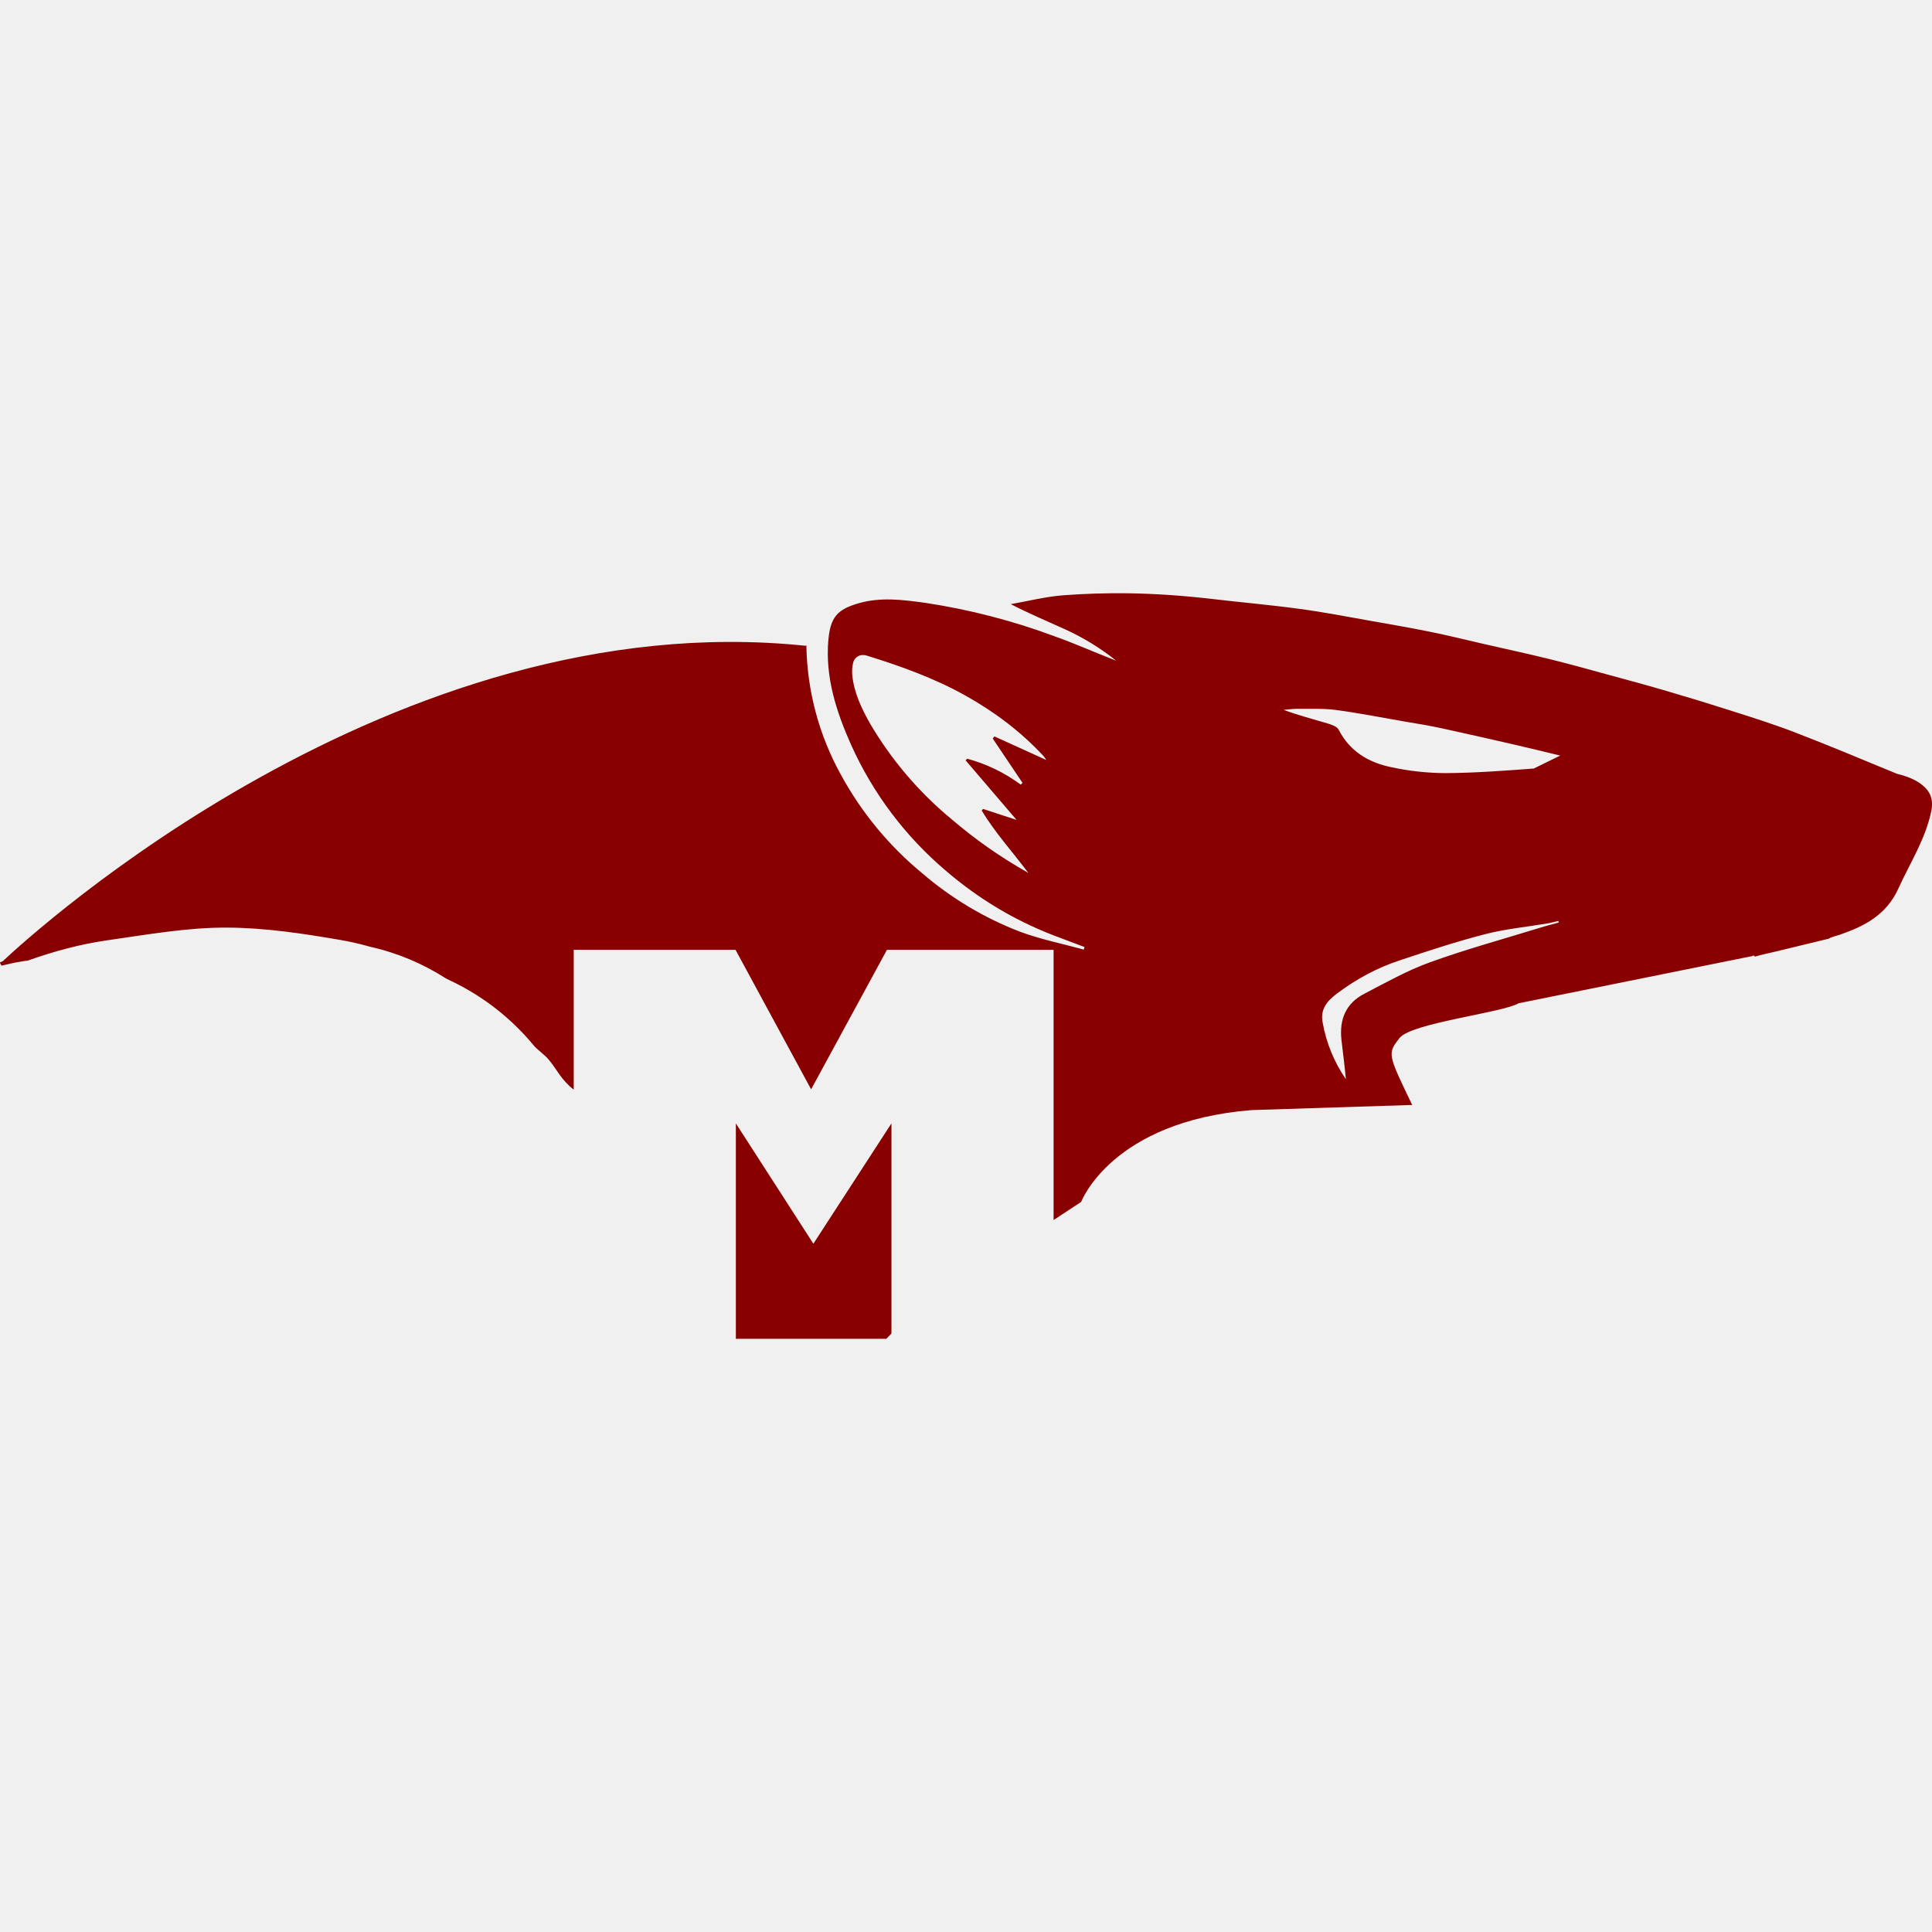
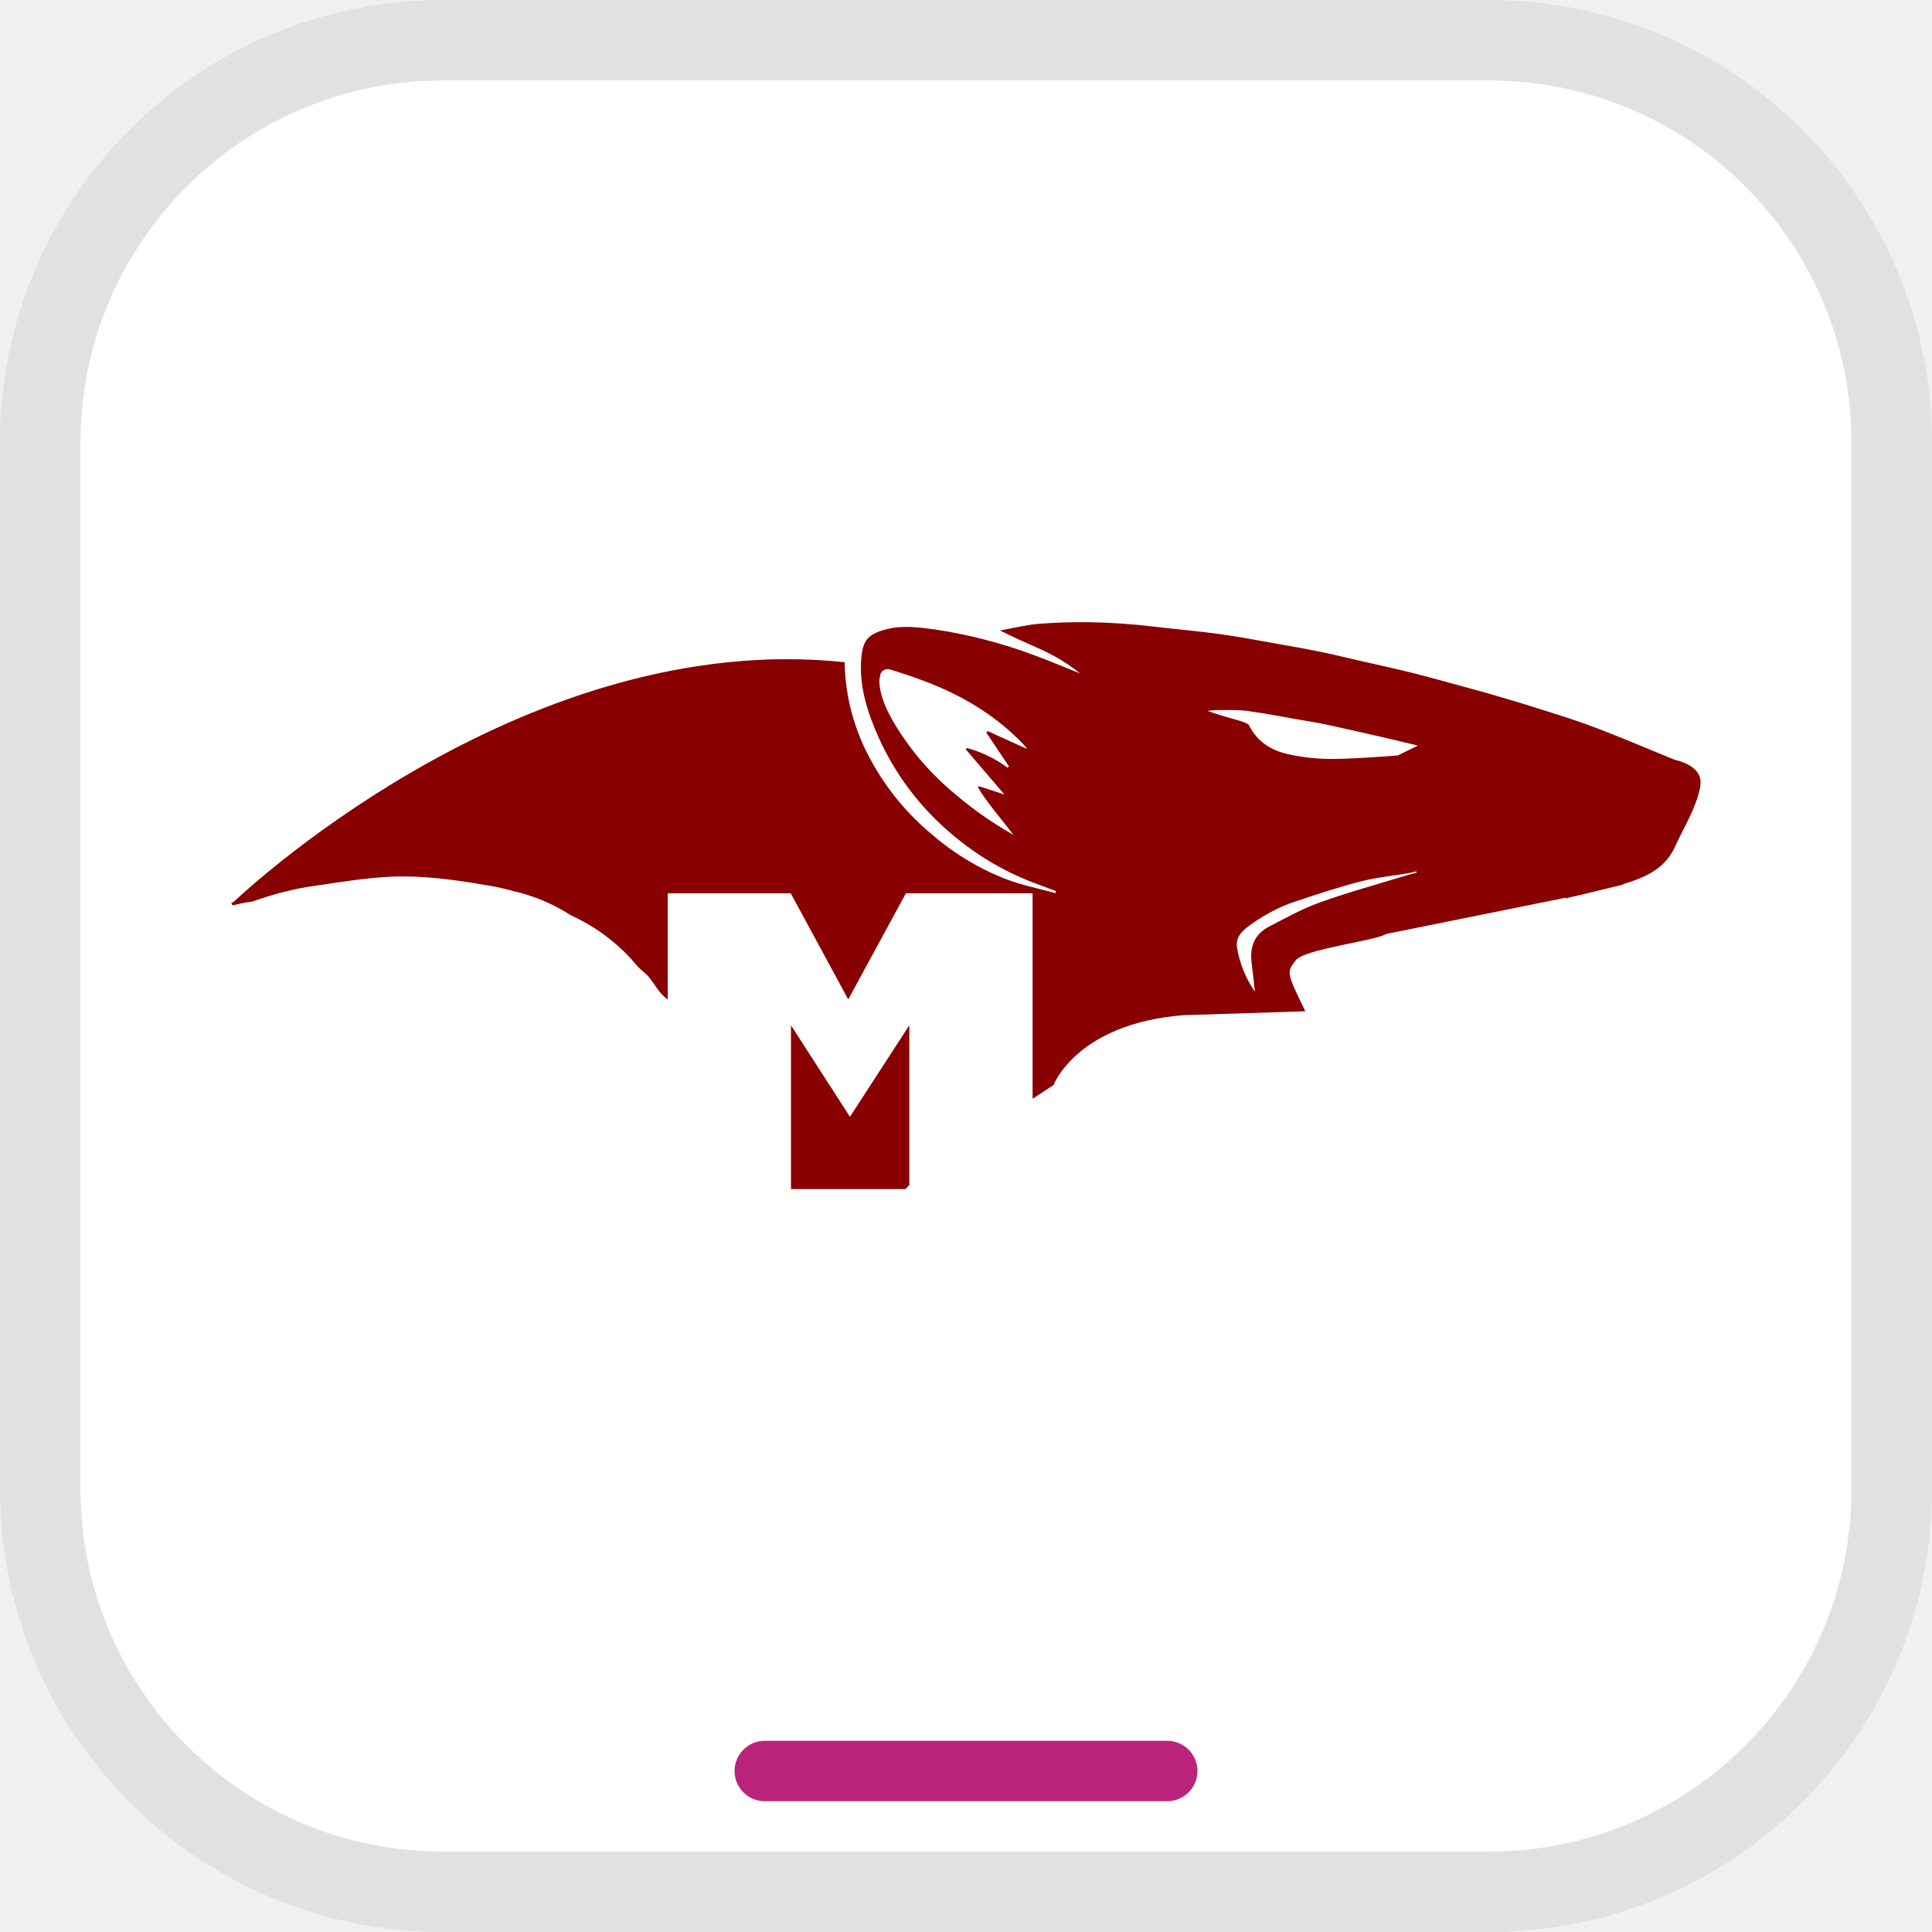
- <svg xmlns="http://www.w3.org/2000/svg" viewBox="0 0 24 24" fill="#880000">
-   <path d="M14.014 7.37a9.162 9.162 0 0 0-.808.025c-.218.017-.434.072-.65.11.229.118.456.213.68.315.225.103.436.232.629.387-.253-.097-.499-.208-.752-.298a8.046 8.046 0 0 0-1.624-.421c-.273-.037-.546-.073-.819.005-.276.078-.354.18-.38.458-.04.46.098.887.281 1.298a4.432 4.432 0 0 0 1.185 1.573c.391.335.825.598 1.305.787.136.053.274.103.411.155l-.009.032c-.263-.072-.532-.126-.787-.22a4.14 4.14 0 0 1-1.222-.73 4.16 4.16 0 0 1-1.007-1.22 3.43 3.43 0 0 1-.43-1.609l-.012.005C4.891 7.488.402 11.595.035 11.94l-.034.014c-.002.005 0 .01.003.016L0 11.974l.005-.002c.004.008.01.016.013.024.087-.019.173-.042.26-.054l.069-.01c.324-.115.655-.205.997-.253.484-.069.985-.159 1.48-.156.468.002.943.074 1.402.153.129.022.255.052.38.087.335.075.65.21.933.391l.06.03c.403.19.758.47 1.038.811.052.057.141.116.187.178.096.114.142.236.303.363v-1.737h2.01l.939 1.733.942-1.733h2.07v3.357l.343-.226s.375-1 2.116-1.14l1.996-.064c-.308-.637-.307-.637-.159-.83.147-.19 1.28-.314 1.48-.433l2.912-.588c.007-.022.015.012.03.007.072-.022.147-.037.25-.061l.66-.16c.042-.025.093-.034.14-.05.308-.107.577-.245.726-.573.145-.319.339-.616.41-.967.022-.111.003-.208-.078-.288-.097-.096-.222-.138-.35-.171-.421-.173-.84-.35-1.264-.513-.261-.101-.529-.185-.795-.27a30.574 30.574 0 0 0-.794-.243c-.244-.072-.49-.138-.736-.205-.24-.066-.48-.133-.72-.192-.282-.07-.565-.13-.847-.195-.215-.05-.428-.102-.644-.146-.234-.047-.47-.089-.706-.13-.302-.053-.602-.112-.905-.153-.366-.05-.734-.082-1.101-.125-.345-.04-.691-.065-1.038-.07zm-3.303.767a.154.154 0 0 1 .056.007c.42.13.83.277 1.216.491.365.203.695.45.979.756.012.013.02.028.036.05l-.645-.293-.021.026.37.551-.022.022a1.986 1.986 0 0 0-.665-.322l-.02.02.633.74-.416-.136-.017.02c.163.27.376.505.58.775-.354-.2-.665-.42-.956-.669a4.488 4.488 0 0 1-1.01-1.185c-.107-.19-.201-.385-.222-.606a.468.468 0 0 1 .011-.15.123.123 0 0 1 .113-.097zm5.424.668c.154.002.311-.006.464.015.278.037.555.092.832.14.158.027.317.052.474.086.297.064.594.133.89.2.196.046.392.092.587.14l-.329.161c-.365.027-.731.055-1.097.057a3.268 3.268 0 0 1-.675-.074c-.28-.058-.514-.196-.652-.466-.02-.04-.09-.063-.14-.078-.18-.054-.362-.1-.544-.168.063-.005.126-.014.19-.013zm3.223 2.635.005.02c-.08.022-.16.042-.239.067-.455.14-.916.266-1.363.428-.28.101-.544.25-.81.388-.233.119-.315.322-.287.575.019.162.04.324.055.488a1.786 1.786 0 0 1-.288-.701c-.035-.169.058-.273.18-.365.238-.178.496-.318.777-.41.35-.117.702-.233 1.059-.325.251-.065.513-.09.77-.133.048-.008.094-.021.141-.032zM9.141 13.955v2.676h1.869l.064-.066v-2.61l-.97 1.495z" />
+ <svg xmlns="http://www.w3.org/2000/svg" viewBox="0 0 24 24">
+   <rect x=".5" y=".5" width="23" height="23" rx="5" fill="#fff" stroke="#e1e1e1" />
+   <path d="M9.5 22h5" fill="none" stroke="#ba2379" stroke-width=".75" stroke-linecap="round" />
+   <g transform="translate(2.875 2.125) scale(0.7604167)">
+     <g fill="#880000">
+       <path d="M14.014 7.37a9.162 9.162 0 0 0-.808.025c-.218.017-.434.072-.65.11.229.118.456.213.68.315.225.103.436.232.629.387-.253-.097-.499-.208-.752-.298a8.046 8.046 0 0 0-1.624-.421c-.273-.037-.546-.073-.819.005-.276.078-.354.18-.38.458-.04.46.098.887.281 1.298a4.432 4.432 0 0 0 1.185 1.573c.391.335.825.598 1.305.787.136.053.274.103.411.155l-.009.032c-.263-.072-.532-.126-.787-.22a4.14 4.14 0 0 1-1.222-.73 4.16 4.16 0 0 1-1.007-1.22 3.43 3.43 0 0 1-.43-1.609l-.012.005C4.891 7.488.402 11.595.035 11.94l-.034.014c-.002.005 0 .01.003.016L0 11.974l.005-.002c.004.008.01.016.013.024.087-.019.173-.042.26-.054l.069-.01c.324-.115.655-.205.997-.253.484-.069.985-.159 1.48-.156.468.002.943.074 1.402.153.129.022.255.052.38.087.335.075.65.21.933.391l.06.03c.403.19.758.47 1.038.811.052.057.141.116.187.178.096.114.142.236.303.363v-1.737h2.01l.939 1.733.942-1.733h2.07v3.357l.343-.226s.375-1 2.116-1.14l1.996-.064c-.308-.637-.307-.637-.159-.83.147-.19 1.28-.314 1.48-.433l2.912-.588c.007-.022.015.012.03.007.072-.022.147-.037.25-.061l.66-.16c.042-.025.093-.034.14-.05.308-.107.577-.245.726-.573.145-.319.339-.616.41-.967.022-.111.003-.208-.078-.288-.097-.096-.222-.138-.35-.171-.421-.173-.84-.35-1.264-.513-.261-.101-.529-.185-.795-.27a30.574 30.574 0 0 0-.794-.243c-.244-.072-.49-.138-.736-.205-.24-.066-.48-.133-.72-.192-.282-.07-.565-.13-.847-.195-.215-.05-.428-.102-.644-.146-.234-.047-.47-.089-.706-.13-.302-.053-.602-.112-.905-.153-.366-.05-.734-.082-1.101-.125-.345-.04-.691-.065-1.038-.07zm-3.303.767a.154.154 0 0 1 .056.007c.42.13.83.277 1.216.491.365.203.695.45.979.756.012.013.02.028.036.05l-.645-.293-.021.026.37.551-.022.022a1.986 1.986 0 0 0-.665-.322l-.02.02.633.74-.416-.136-.017.02c.163.27.376.505.58.775-.354-.2-.665-.42-.956-.669a4.488 4.488 0 0 1-1.01-1.185c-.107-.19-.201-.385-.222-.606a.468.468 0 0 1 .011-.15.123.123 0 0 1 .113-.097zm5.424.668c.154.002.311-.006.464.015.278.037.555.092.832.14.158.027.317.052.474.086.297.064.594.133.89.2.196.046.392.092.587.14l-.329.161c-.365.027-.731.055-1.097.057a3.268 3.268 0 0 1-.675-.074c-.28-.058-.514-.196-.652-.466-.02-.04-.09-.063-.14-.078-.18-.054-.362-.1-.544-.168.063-.005.126-.014.19-.013zm3.223 2.635.005.02c-.08.022-.16.042-.239.067-.455.14-.916.266-1.363.428-.28.101-.544.25-.81.388-.233.119-.315.322-.287.575.019.162.04.324.055.488a1.786 1.786 0 0 1-.288-.701c-.035-.169.058-.273.18-.365.238-.178.496-.318.777-.41.35-.117.702-.233 1.059-.325.251-.065.513-.09.77-.133.048-.008.094-.021.141-.032zM9.141 13.955v2.676h1.869l.064-.066v-2.61l-.97 1.495z" />
+     </g>
+   </g>
</svg>
